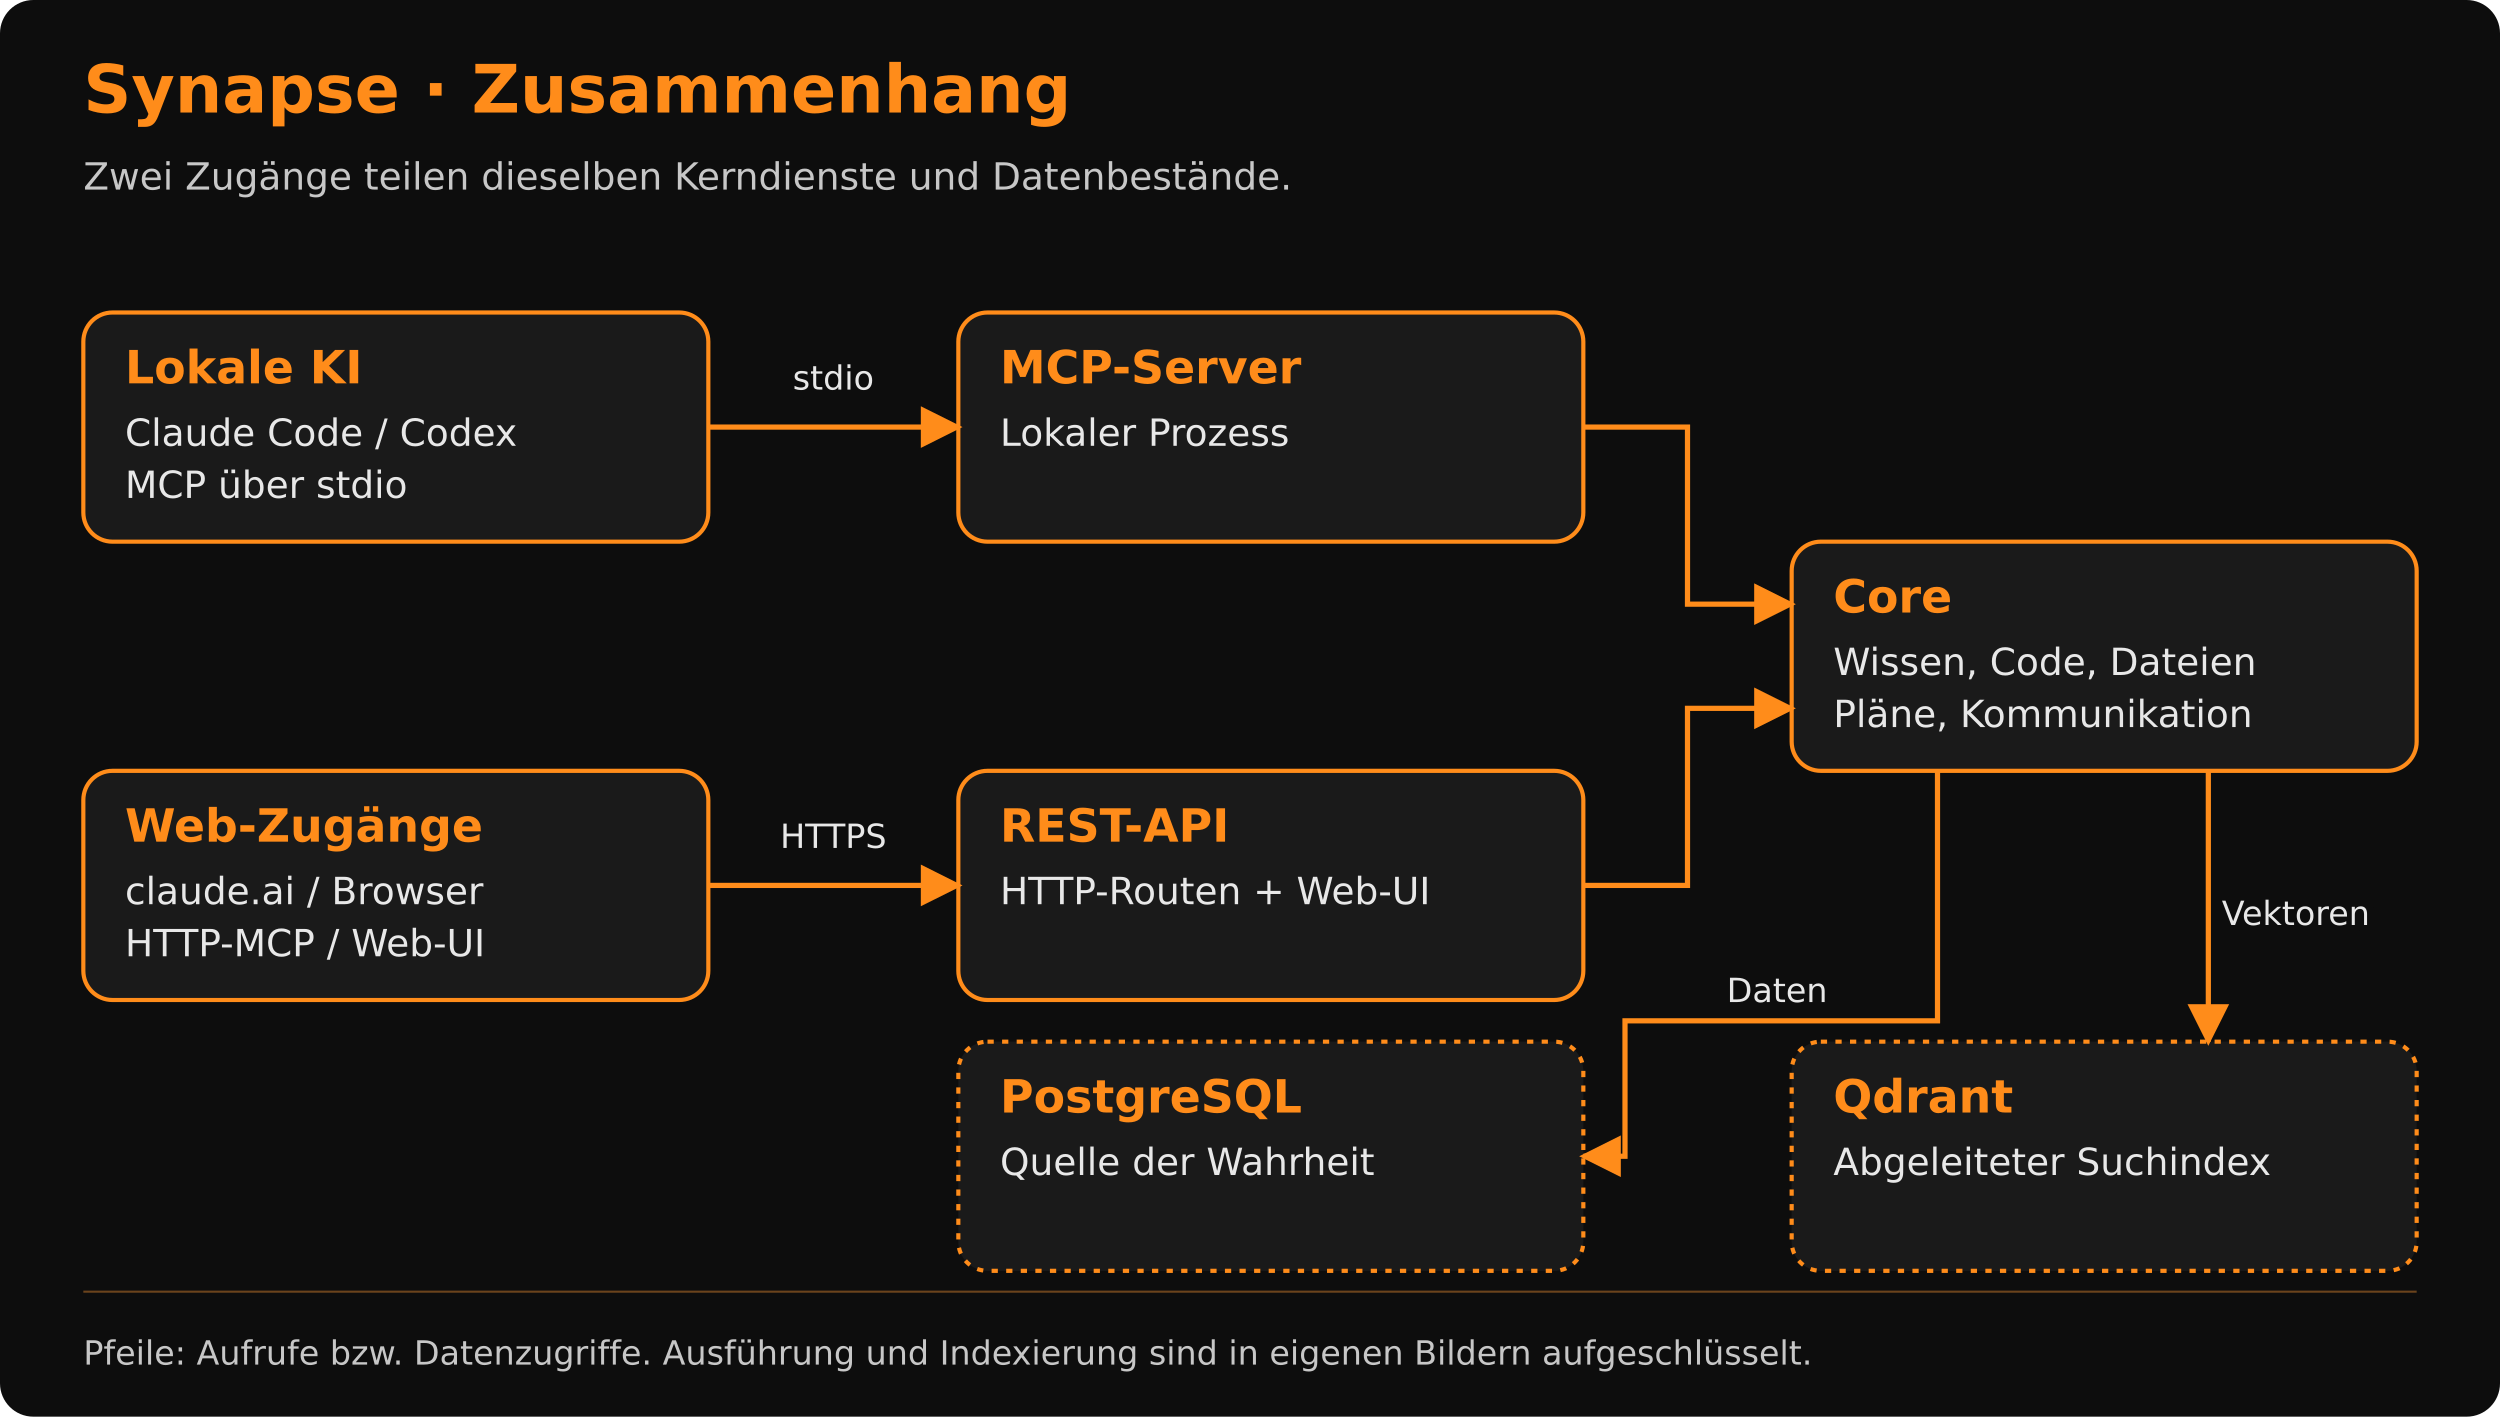
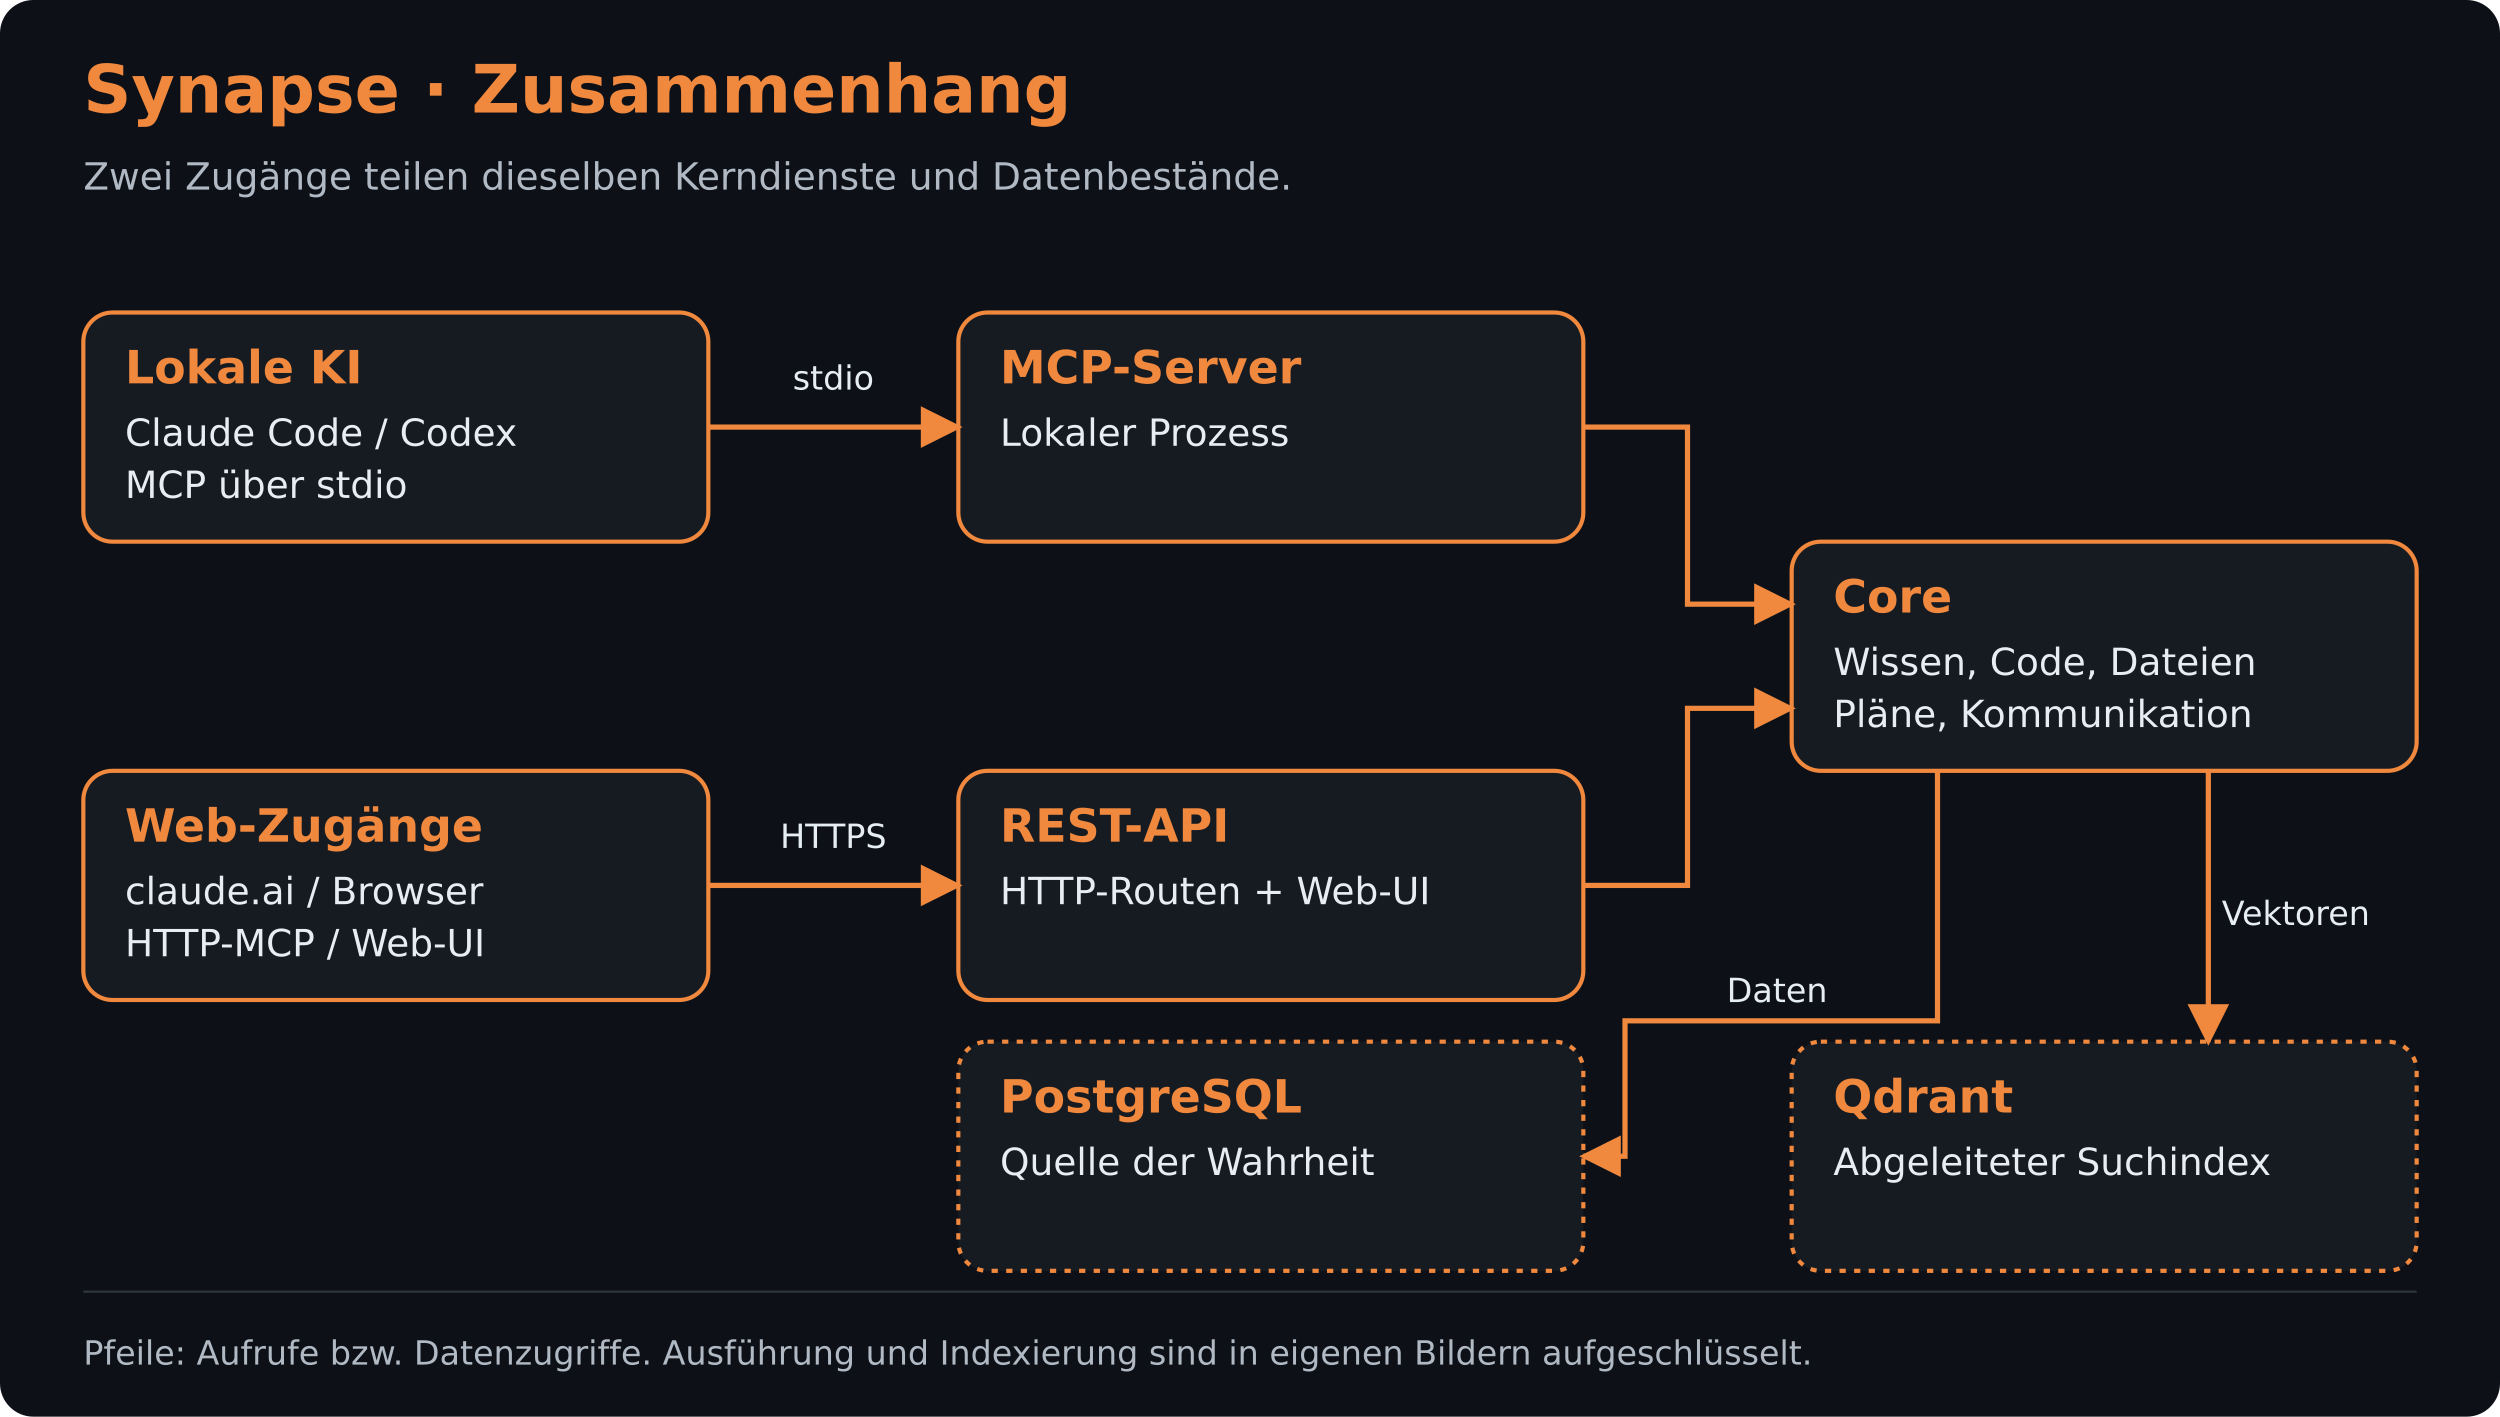
<svg xmlns="http://www.w3.org/2000/svg" width="1200" height="680" viewBox="0 0 1200 680" role="img" aria-labelledby="title desc">
  <defs>
    <marker id="arrow" viewBox="0 0 10 10" refX="9" refY="5" markerWidth="8" markerHeight="8" orient="auto-start-reverse">
-       <path d="M 0 0 L 10 5 L 0 10 Z" fill="#ff8c1a" />
+       <path d="M 0 0 L 10 5 L 0 10 Z" fill="#f0883e" />
    </marker>
  </defs>
-   <rect width="1200" height="680" rx="16" fill="#0d0d0d" />
-   <g font-family="DejaVu Sans, sans-serif" fill="#e8e8e8">
-     <text x="40" y="54" font-size="32" font-weight="700" fill="#ff8c1a">Synapse · Zusammenhang</text>
-     <text x="40" y="91" font-size="18" fill="#c7c7c7">Zwei Zugänge teilen dieselben Kerndienste und Datenbestände.</text>
+   <rect width="1200" height="680" rx="16" fill="#0d1117" />
+   <g font-family="DejaVu Sans, sans-serif" fill="#e6edf3">
+     <text x="40" y="54" font-size="32" font-weight="700" fill="#f0883e">Synapse · Zusammenhang</text>
+     <text x="40" y="91" font-size="18" fill="#b1bac4">Zwei Zugänge teilen dieselben Kerndienste und Datenbestände.</text>
    <g>
-       <rect x="40" y="150" width="300" height="110" rx="14" fill="#1a1a1a" stroke="#ff8c1a" stroke-width="2" />
-       <text x="60" y="184" font-size="22" font-weight="700" fill="#ff8c1a">Lokale KI</text>
+       <rect x="40" y="150" width="300" height="110" rx="14" fill="#161b22" stroke="#f0883e" stroke-width="2" />
+       <text x="60" y="184" font-size="22" font-weight="700" fill="#f0883e">Lokale KI</text>
      <text x="60" y="214" font-size="18">Claude Code / Codex</text>
      <text x="60" y="239" font-size="18">MCP über stdio</text>
    </g>
    <g>
-       <rect x="40" y="370" width="300" height="110" rx="14" fill="#1a1a1a" stroke="#ff8c1a" stroke-width="2" />
-       <text x="60" y="404" font-size="22" font-weight="700" fill="#ff8c1a">Web-Zugänge</text>
+       <rect x="40" y="370" width="300" height="110" rx="14" fill="#161b22" stroke="#f0883e" stroke-width="2" />
+       <text x="60" y="404" font-size="22" font-weight="700" fill="#f0883e">Web-Zugänge</text>
      <text x="60" y="434" font-size="18">claude.ai / Browser</text>
      <text x="60" y="459" font-size="18">HTTP-MCP / Web-UI</text>
    </g>
    <g>
-       <rect x="460" y="150" width="300" height="110" rx="14" fill="#1a1a1a" stroke="#ff8c1a" stroke-width="2" />
-       <text x="480" y="184" font-size="22" font-weight="700" fill="#ff8c1a">MCP-Server</text>
+       <rect x="460" y="150" width="300" height="110" rx="14" fill="#161b22" stroke="#f0883e" stroke-width="2" />
+       <text x="480" y="184" font-size="22" font-weight="700" fill="#f0883e">MCP-Server</text>
      <text x="480" y="214" font-size="18">Lokaler Prozess</text>
    </g>
    <g>
-       <rect x="460" y="370" width="300" height="110" rx="14" fill="#1a1a1a" stroke="#ff8c1a" stroke-width="2" />
-       <text x="480" y="404" font-size="22" font-weight="700" fill="#ff8c1a">REST-API</text>
+       <rect x="460" y="370" width="300" height="110" rx="14" fill="#161b22" stroke="#f0883e" stroke-width="2" />
+       <text x="480" y="404" font-size="22" font-weight="700" fill="#f0883e">REST-API</text>
      <text x="480" y="434" font-size="18">HTTP-Routen + Web-UI</text>
    </g>
    <g>
-       <rect x="860" y="260" width="300" height="110" rx="14" fill="#1a1a1a" stroke="#ff8c1a" stroke-width="2" />
-       <text x="880" y="294" font-size="22" font-weight="700" fill="#ff8c1a">Core</text>
+       <rect x="860" y="260" width="300" height="110" rx="14" fill="#161b22" stroke="#f0883e" stroke-width="2" />
+       <text x="880" y="294" font-size="22" font-weight="700" fill="#f0883e">Core</text>
      <text x="880" y="324" font-size="18">Wissen, Code, Dateien</text>
      <text x="880" y="349" font-size="18">Pläne, Kommunikation</text>
    </g>
-     <path d="M340 205H460" fill="none" stroke="#ff8c1a" stroke-width="2.5" marker-end="url(#arrow)" />
-     <text x="400" y="187" font-size="16" fill="#e8e8e8" text-anchor="middle" paint-order="stroke" stroke="#0d0d0d" stroke-width="7" stroke-linejoin="round">stdio</text>
-     <path d="M340 425H460" fill="none" stroke="#ff8c1a" stroke-width="2.5" marker-end="url(#arrow)" />
-     <text x="400" y="407" font-size="16" fill="#e8e8e8" text-anchor="middle" paint-order="stroke" stroke="#0d0d0d" stroke-width="7" stroke-linejoin="round">HTTPS</text>
-     <path d="M760 205H810V290H860" fill="none" stroke="#ff8c1a" stroke-width="2.5" marker-end="url(#arrow)" />
-     <path d="M760 425H810V340H860" fill="none" stroke="#ff8c1a" stroke-width="2.5" marker-end="url(#arrow)" />
+     <path d="M340 205H460" fill="none" stroke="#f0883e" stroke-width="2.5" marker-end="url(#arrow)" />
+     <text x="400" y="187" font-size="16" fill="#e6edf3" text-anchor="middle" paint-order="stroke" stroke="#0d1117" stroke-width="7" stroke-linejoin="round">stdio</text>
+     <path d="M340 425H460" fill="none" stroke="#f0883e" stroke-width="2.5" marker-end="url(#arrow)" />
+     <text x="400" y="407" font-size="16" fill="#e6edf3" text-anchor="middle" paint-order="stroke" stroke="#0d1117" stroke-width="7" stroke-linejoin="round">HTTPS</text>
+     <path d="M760 205H810V290H860" fill="none" stroke="#f0883e" stroke-width="2.5" marker-end="url(#arrow)" />
+     <path d="M760 425H810V340H860" fill="none" stroke="#f0883e" stroke-width="2.5" marker-end="url(#arrow)" />
    <g>
-       <rect x="460" y="500" width="300" height="110" rx="14" fill="#1a1a1a" stroke="#ff8c1a" stroke-width="2" stroke-dasharray="3 4" />
-       <text x="480" y="534" font-size="22" font-weight="700" fill="#ff8c1a">PostgreSQL</text>
+       <rect x="460" y="500" width="300" height="110" rx="14" fill="#161b22" stroke="#f0883e" stroke-width="2" stroke-dasharray="3 4" />
+       <text x="480" y="534" font-size="22" font-weight="700" fill="#f0883e">PostgreSQL</text>
      <text x="480" y="564" font-size="18">Quelle der Wahrheit</text>
    </g>
    <g>
-       <rect x="860" y="500" width="300" height="110" rx="14" fill="#1a1a1a" stroke="#ff8c1a" stroke-width="2" stroke-dasharray="3 4" />
-       <text x="880" y="534" font-size="22" font-weight="700" fill="#ff8c1a">Qdrant</text>
+       <rect x="860" y="500" width="300" height="110" rx="14" fill="#161b22" stroke="#f0883e" stroke-width="2" stroke-dasharray="3 4" />
+       <text x="880" y="534" font-size="22" font-weight="700" fill="#f0883e">Qdrant</text>
      <text x="880" y="564" font-size="18">Abgeleiteter Suchindex</text>
    </g>
-     <path d="M930 370V490H780V555H760" fill="none" stroke="#ff8c1a" stroke-width="2.5" marker-end="url(#arrow)" />
-     <text x="853" y="481" font-size="16" fill="#e8e8e8" text-anchor="middle" paint-order="stroke" stroke="#0d0d0d" stroke-width="7" stroke-linejoin="round">Daten</text>
-     <path d="M1060 370V500" fill="none" stroke="#ff8c1a" stroke-width="2.5" marker-end="url(#arrow)" />
-     <text x="1102" y="444" font-size="16" fill="#e8e8e8" text-anchor="middle" paint-order="stroke" stroke="#0d0d0d" stroke-width="7" stroke-linejoin="round">Vektoren</text>
-     <path d="M40 620H1160" stroke="#6b431c" />
-     <text x="40" y="655" font-size="16" fill="#c7c7c7">Pfeile: Aufrufe bzw. Datenzugriffe. Ausführung und Indexierung sind in eigenen Bildern aufgeschlüsselt.</text>
+     <path d="M930 370V490H780V555H760" fill="none" stroke="#f0883e" stroke-width="2.5" marker-end="url(#arrow)" />
+     <text x="853" y="481" font-size="16" fill="#e6edf3" text-anchor="middle" paint-order="stroke" stroke="#0d1117" stroke-width="7" stroke-linejoin="round">Daten</text>
+     <path d="M1060 370V500" fill="none" stroke="#f0883e" stroke-width="2.5" marker-end="url(#arrow)" />
+     <text x="1102" y="444" font-size="16" fill="#e6edf3" text-anchor="middle" paint-order="stroke" stroke="#0d1117" stroke-width="7" stroke-linejoin="round">Vektoren</text>
+     <path d="M40 620H1160" stroke="#30363d" />
+     <text x="40" y="655" font-size="16" fill="#b1bac4">Pfeile: Aufrufe bzw. Datenzugriffe. Ausführung und Indexierung sind in eigenen Bildern aufgeschlüsselt.</text>
  </g>
</svg>
